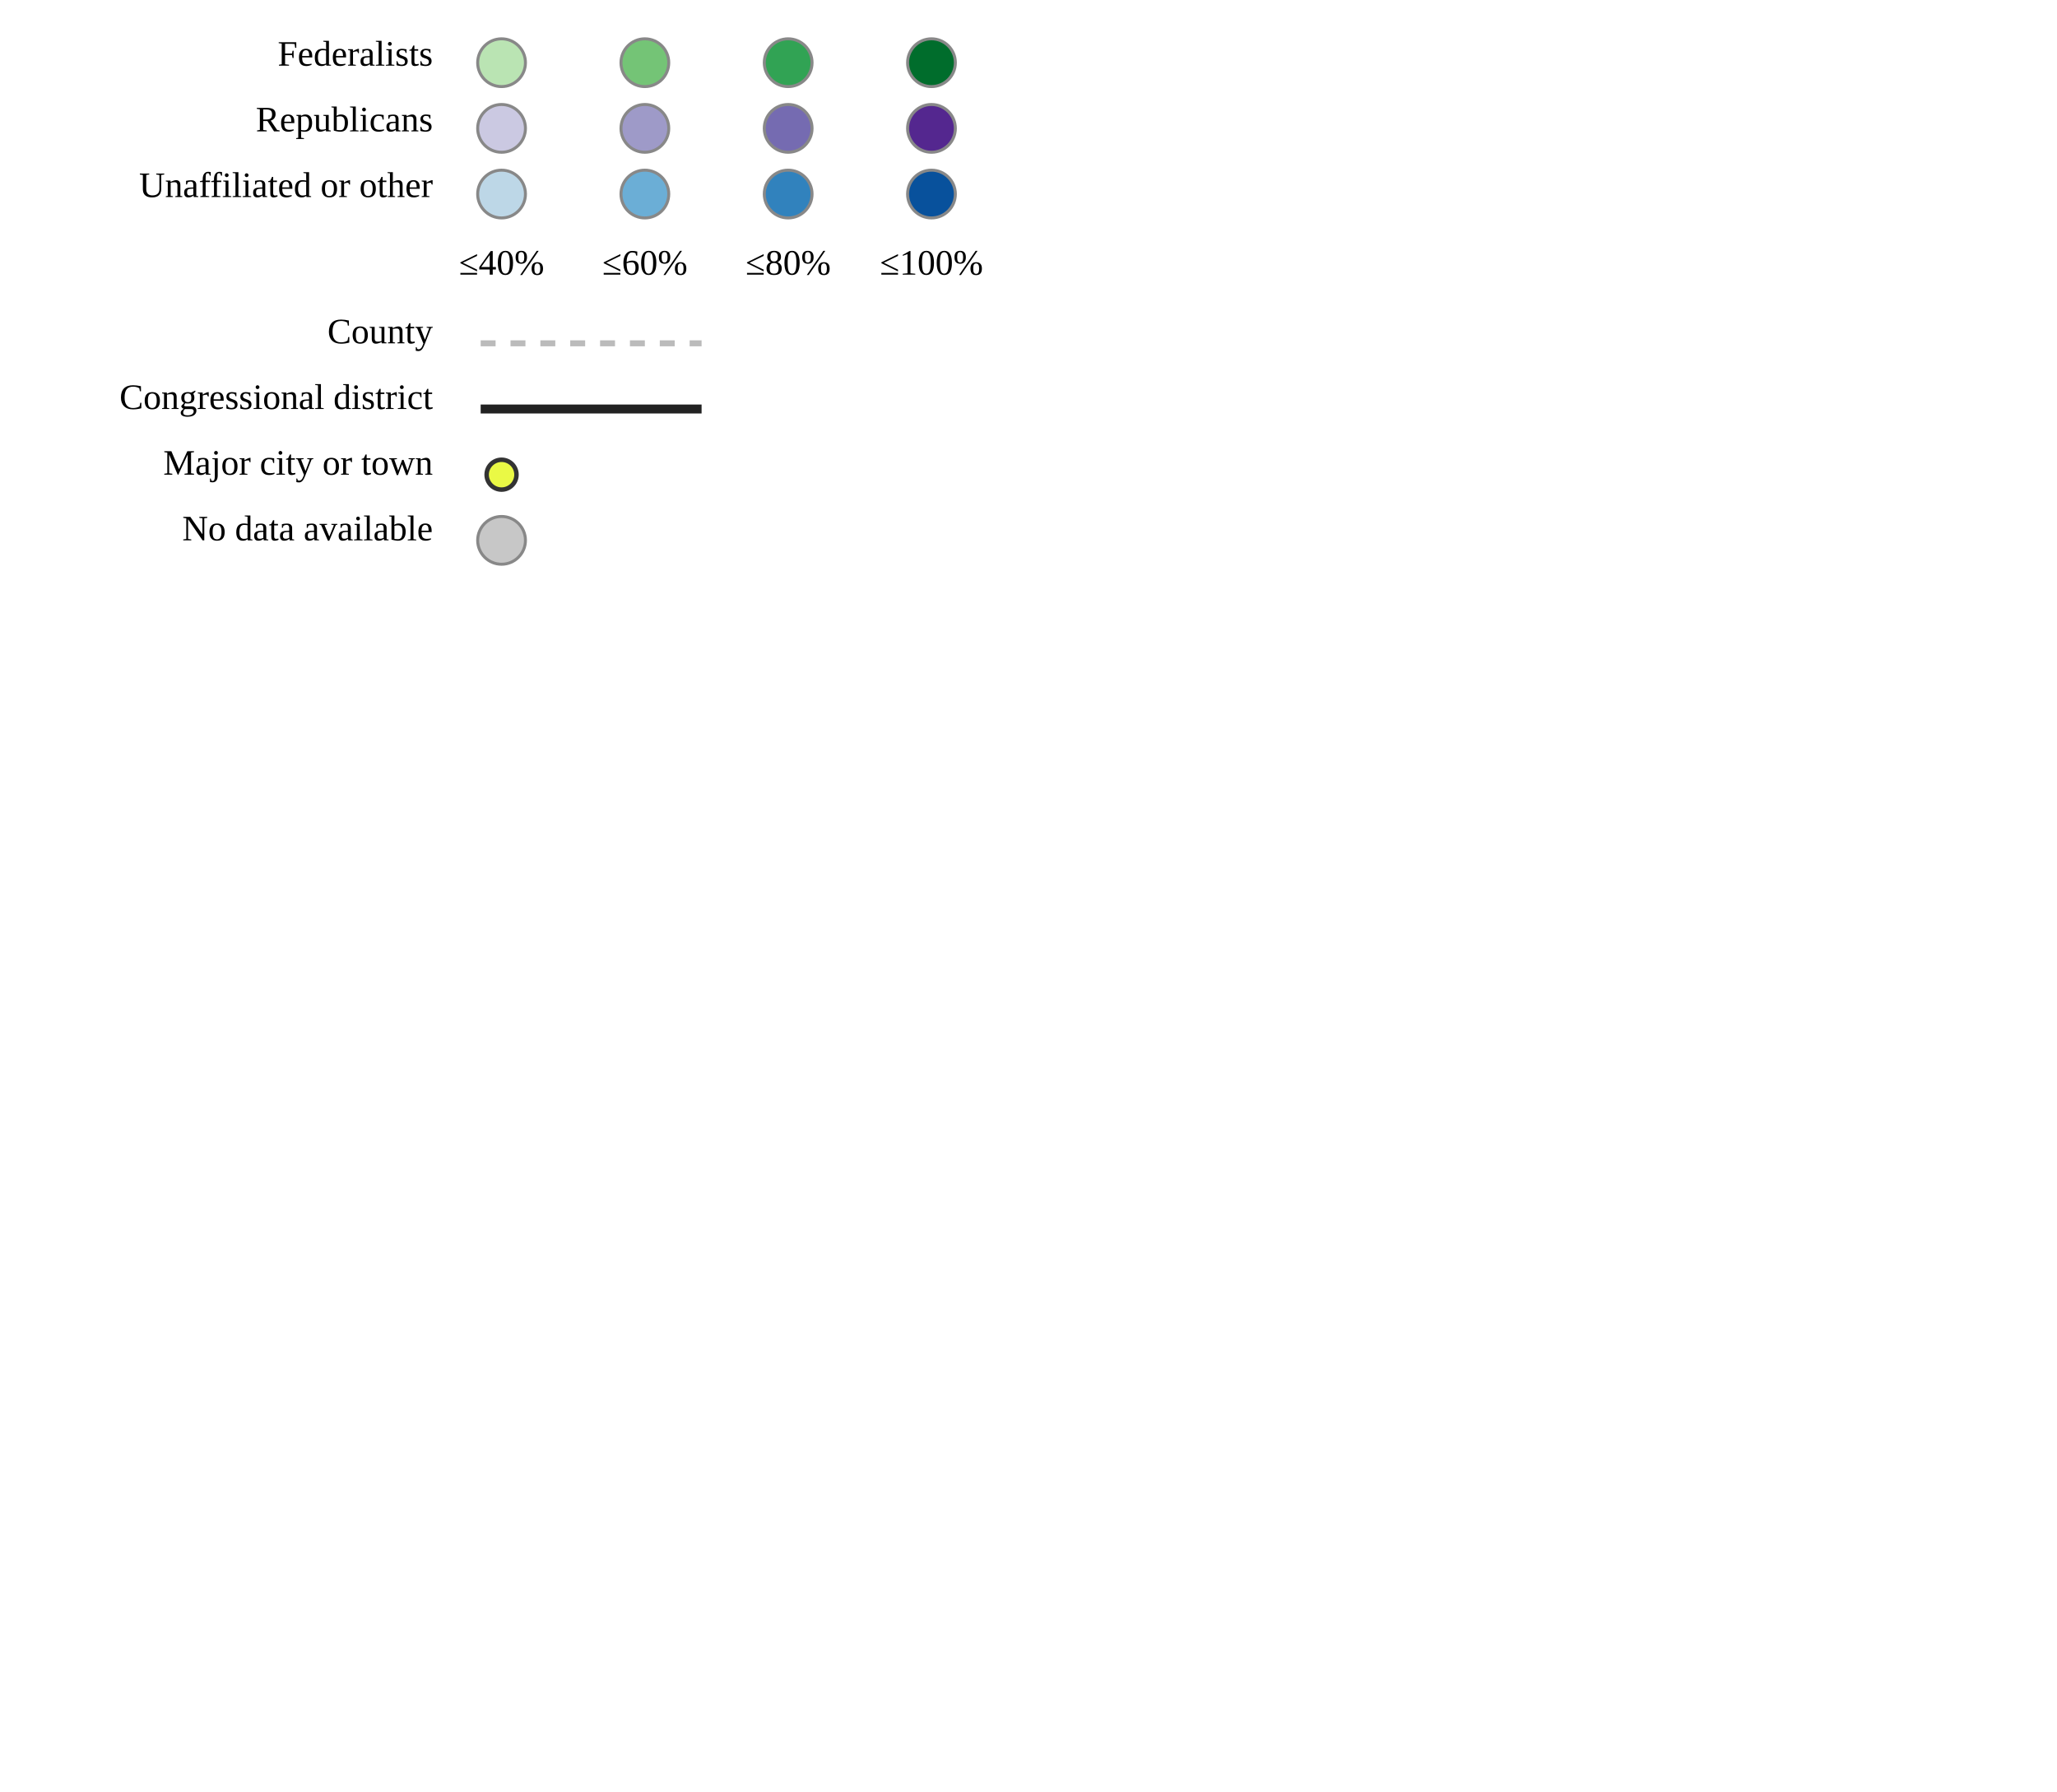
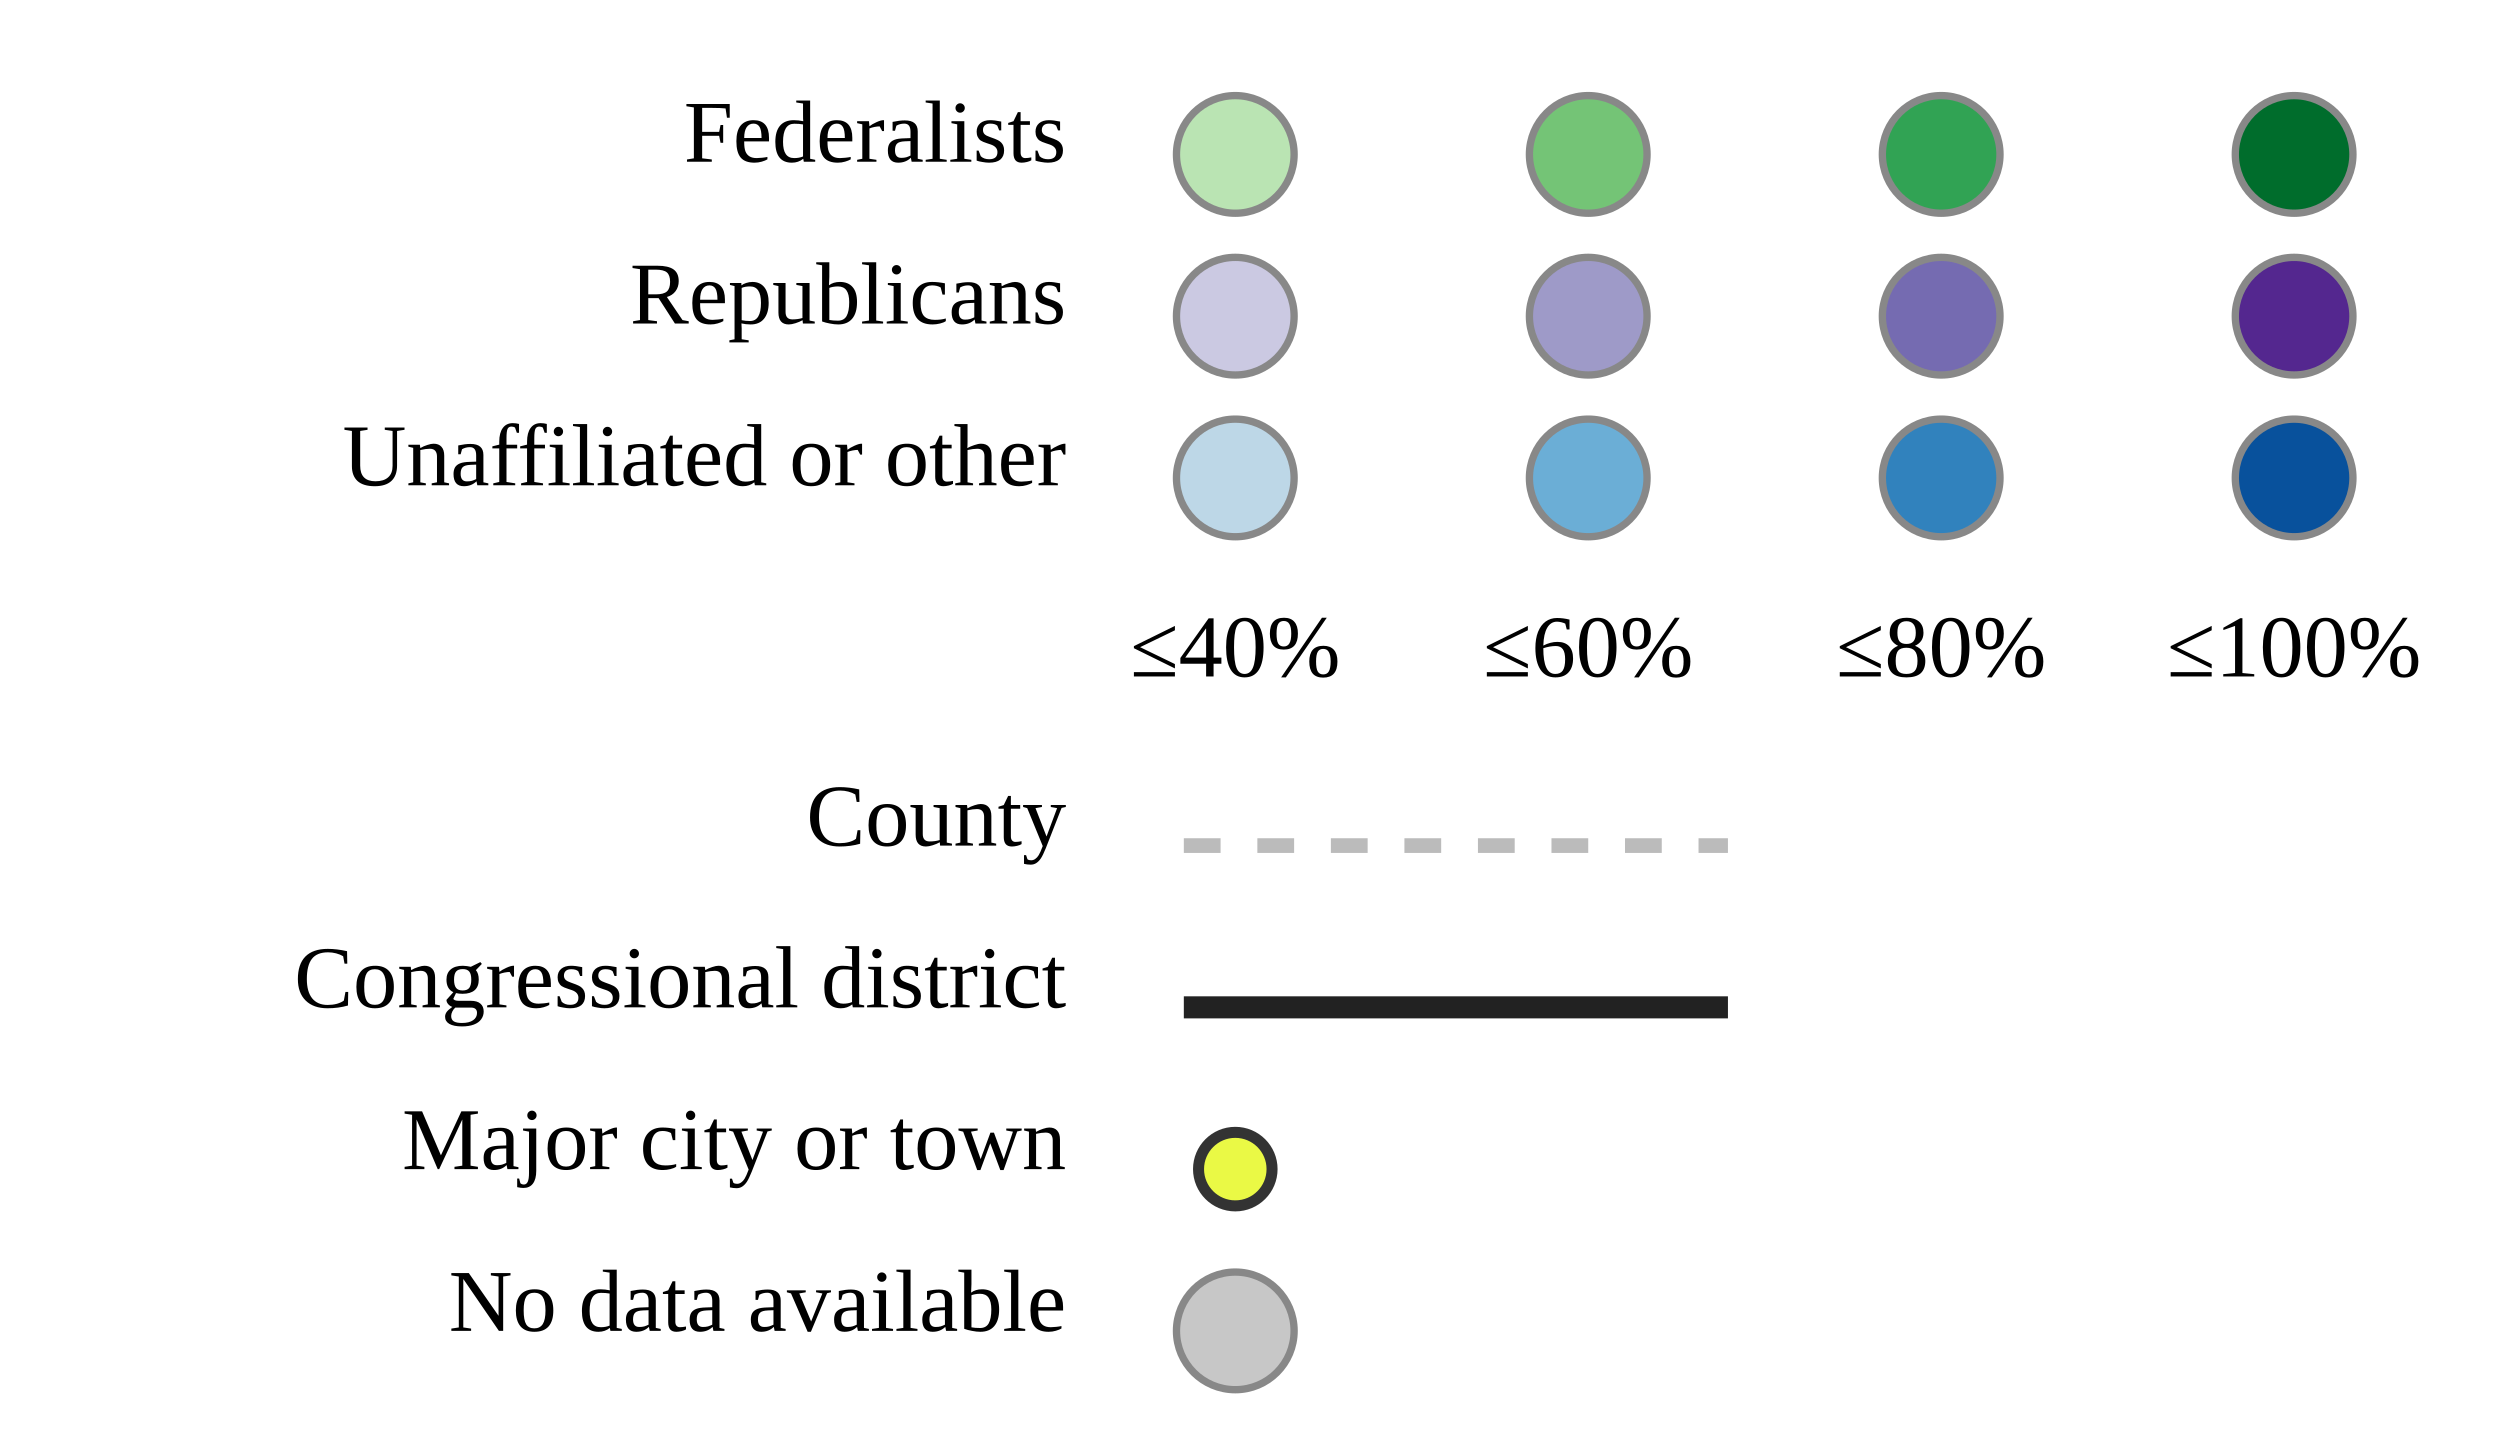
- <svg xmlns="http://www.w3.org/2000/svg" id="legend" width="100%" height="600" version="1.1" style="height:600px;width:689px;perspective-origin:344.5px 300px;transform-origin:344.5px 300px;">
+ <svg xmlns="http://www.w3.org/2000/svg" id="legend" width="340px" height="197" version="1.1" style="height:197px;width:340px;perspective-origin:170px 98.5px;transform-origin:170px 98.5px;">
  <text text-anchor="end" alignment-baseline="middle" x="145" y="22" style="display:block;height:auto;overflow-x:visible;overflow-y:visible;white-space:nowrap;width:auto;perspective-origin:110.328px 0px;transform-origin:0px 0px;alignment-baseline:middle;text-anchor:end;">Federalists</text>
  <circle cx="168" cy="21" r="8" fill="#bae4b3" stroke="#888" style="height:auto;overflow-x:visible;overflow-y:visible;width:auto;perspective-origin:0px 0px;transform-origin:0px 0px;fill:rgb(186, 228, 179);stroke:rgb(136, 136, 136);cx:168px;cy:21px;r:8px;" />
  <circle cx="216" cy="21" r="8" fill="#74c476" stroke="#888" style="height:auto;overflow-x:visible;overflow-y:visible;width:auto;perspective-origin:0px 0px;transform-origin:0px 0px;fill:rgb(116, 196, 118);stroke:rgb(136, 136, 136);cx:216px;cy:21px;r:8px;" />
  <circle cx="264" cy="21" r="8" fill="#31a354" stroke="#888" style="height:auto;overflow-x:visible;overflow-y:visible;width:auto;perspective-origin:0px 0px;transform-origin:0px 0px;fill:rgb(49, 163, 84);stroke:rgb(136, 136, 136);cx:264px;cy:21px;r:8px;" />
  <circle cx="312" cy="21" r="8" fill="#006d2c" stroke="#888" style="height:auto;overflow-x:visible;overflow-y:visible;width:auto;perspective-origin:0px 0px;transform-origin:0px 0px;fill:rgb(0, 109, 44);stroke:rgb(136, 136, 136);cx:312px;cy:21px;r:8px;" />
  <text text-anchor="end" alignment-baseline="middle" x="145" y="44" style="display:block;height:auto;overflow-x:visible;overflow-y:visible;white-space:nowrap;width:auto;perspective-origin:105.453px 0px;transform-origin:0px 0px;alignment-baseline:middle;text-anchor:end;">Republicans</text>
  <circle cx="168" cy="43" r="8" fill="#cbc9e2" stroke="#888" style="height:auto;overflow-x:visible;overflow-y:visible;width:auto;perspective-origin:0px 0px;transform-origin:0px 0px;fill:rgb(203, 201, 226);stroke:rgb(136, 136, 136);cx:168px;cy:43px;r:8px;" />
  <circle cx="216" cy="43" r="8" fill="#9e9ac8" stroke="#888" style="height:auto;overflow-x:visible;overflow-y:visible;width:auto;perspective-origin:0px 0px;transform-origin:0px 0px;fill:rgb(158, 154, 200);stroke:rgb(136, 136, 136);cx:216px;cy:43px;r:8px;" />
  <circle cx="264" cy="43" r="8" fill="#756bb1" stroke="#888" style="height:auto;overflow-x:visible;overflow-y:visible;width:auto;perspective-origin:0px 0px;transform-origin:0px 0px;fill:rgb(117, 107, 177);stroke:rgb(136, 136, 136);cx:264px;cy:43px;r:8px;" />
  <circle cx="312" cy="43" r="8" fill="#54278f" stroke="#888" style="height:auto;overflow-x:visible;overflow-y:visible;width:auto;perspective-origin:0px 0px;transform-origin:0px 0px;fill:rgb(84, 39, 143);stroke:rgb(136, 136, 136);cx:312px;cy:43px;r:8px;" />
  <text text-anchor="end" alignment-baseline="middle" x="145" y="66" style="display:block;height:auto;overflow-x:visible;overflow-y:visible;white-space:nowrap;width:auto;perspective-origin:79.703px 0px;transform-origin:0px 0px;alignment-baseline:middle;text-anchor:end;">Unaffiliated or other</text>
  <circle cx="168" cy="65" r="8" fill="#bdd7e7" stroke="#888" style="height:auto;overflow-x:visible;overflow-y:visible;width:auto;perspective-origin:0px 0px;transform-origin:0px 0px;fill:rgb(189, 215, 231);stroke:rgb(136, 136, 136);cx:168px;cy:65px;r:8px;" />
  <circle cx="216" cy="65" r="8" fill="#6baed6" stroke="#888" style="height:auto;overflow-x:visible;overflow-y:visible;width:auto;perspective-origin:0px 0px;transform-origin:0px 0px;fill:rgb(107, 174, 214);stroke:rgb(136, 136, 136);cx:216px;cy:65px;r:8px;" />
  <circle cx="264" cy="65" r="8" fill="#3182bd" stroke="#888" style="height:auto;overflow-x:visible;overflow-y:visible;width:auto;perspective-origin:0px 0px;transform-origin:0px 0px;fill:rgb(49, 130, 189);stroke:rgb(136, 136, 136);cx:264px;cy:65px;r:8px;" />
  <circle cx="312" cy="65" r="8" fill="#08519c" stroke="#888" style="height:auto;overflow-x:visible;overflow-y:visible;width:auto;perspective-origin:0px 0px;transform-origin:0px 0px;fill:rgb(8, 81, 156);stroke:rgb(136, 136, 136);cx:312px;cy:65px;r:8px;" />
  <text x="168" y="92" text-anchor="middle" style="display:block;height:auto;overflow-x:visible;overflow-y:visible;white-space:nowrap;width:auto;perspective-origin:167.984px 0px;transform-origin:0px 0px;text-anchor:middle;">≤40%</text>
  <text x="216" y="92" text-anchor="middle" style="display:block;height:auto;overflow-x:visible;overflow-y:visible;white-space:nowrap;width:auto;perspective-origin:215.984px 0px;transform-origin:0px 0px;text-anchor:middle;">≤60%</text>
  <text x="264" y="92" text-anchor="middle" style="display:block;height:auto;overflow-x:visible;overflow-y:visible;white-space:nowrap;width:auto;perspective-origin:263.984px 0px;transform-origin:0px 0px;text-anchor:middle;">≤80%</text>
  <text x="312" y="92" text-anchor="middle" style="display:block;height:auto;overflow-x:visible;overflow-y:visible;white-space:nowrap;width:auto;perspective-origin:311.984px 0px;transform-origin:0px 0px;text-anchor:middle;">≤100%</text>
  <line stroke-dasharray="5, 5" x1="161" x2="235" y1="115" y2="115" stroke="#bbb" stroke-width="2" style="height:auto;overflow-x:visible;overflow-y:visible;width:auto;perspective-origin:0px 0px;transform-origin:0px 0px;stroke:rgb(187, 187, 187);stroke-dasharray:5px, 5px;stroke-width:2px;" />
  <text alignment-baseline="middle" text-anchor="end" x="145" y="115" style="display:block;height:auto;overflow-x:visible;overflow-y:visible;white-space:nowrap;width:auto;perspective-origin:121.422px 0px;transform-origin:0px 0px;alignment-baseline:middle;text-anchor:end;">County</text>
  <line x1="161" x2="235" y1="137" y2="137" stroke="#222" stroke-width="3" style="height:auto;overflow-x:visible;overflow-y:visible;width:auto;perspective-origin:0px 0px;transform-origin:0px 0px;stroke:rgb(34, 34, 34);stroke-width:3px;" />
  <text alignment-baseline="middle" text-anchor="end" x="145" y="137" style="display:block;height:auto;overflow-x:visible;overflow-y:visible;white-space:nowrap;width:auto;perspective-origin:75.016px 0px;transform-origin:0px 0px;alignment-baseline:middle;text-anchor:end;">Congressional district</text>
  <circle cx="168" cy="159" r="5" fill="#eaf945" stroke="#333" stroke-width="1.5" style="height:auto;overflow-x:visible;overflow-y:visible;width:auto;perspective-origin:0px 0px;transform-origin:0px 0px;fill:rgb(234, 249, 69);stroke:rgb(51, 51, 51);stroke-width:1.5px;cx:168px;cy:159px;r:5px;" />
  <text alignment-baseline="middle" text-anchor="end" x="145" y="159" style="display:block;height:auto;overflow-x:visible;overflow-y:visible;white-space:nowrap;width:auto;perspective-origin:84.781px 0px;transform-origin:0px 0px;alignment-baseline:middle;text-anchor:end;">Major city or town</text>
  <circle cx="168" cy="181" r="8" fill="rgb(199, 199, 199)" stroke="#888" style="height:auto;overflow-x:visible;overflow-y:visible;width:auto;perspective-origin:0px 0px;transform-origin:0px 0px;fill:rgb(199, 199, 199);stroke:rgb(136, 136, 136);cx:168px;cy:181px;r:8px;" />
  <text alignment-baseline="middle" text-anchor="end" x="145" y="181" style="display:block;height:auto;overflow-x:visible;overflow-y:visible;white-space:nowrap;width:auto;perspective-origin:89.016px 0px;transform-origin:0px 0px;alignment-baseline:middle;text-anchor:end;">No data available</text>
</svg>
